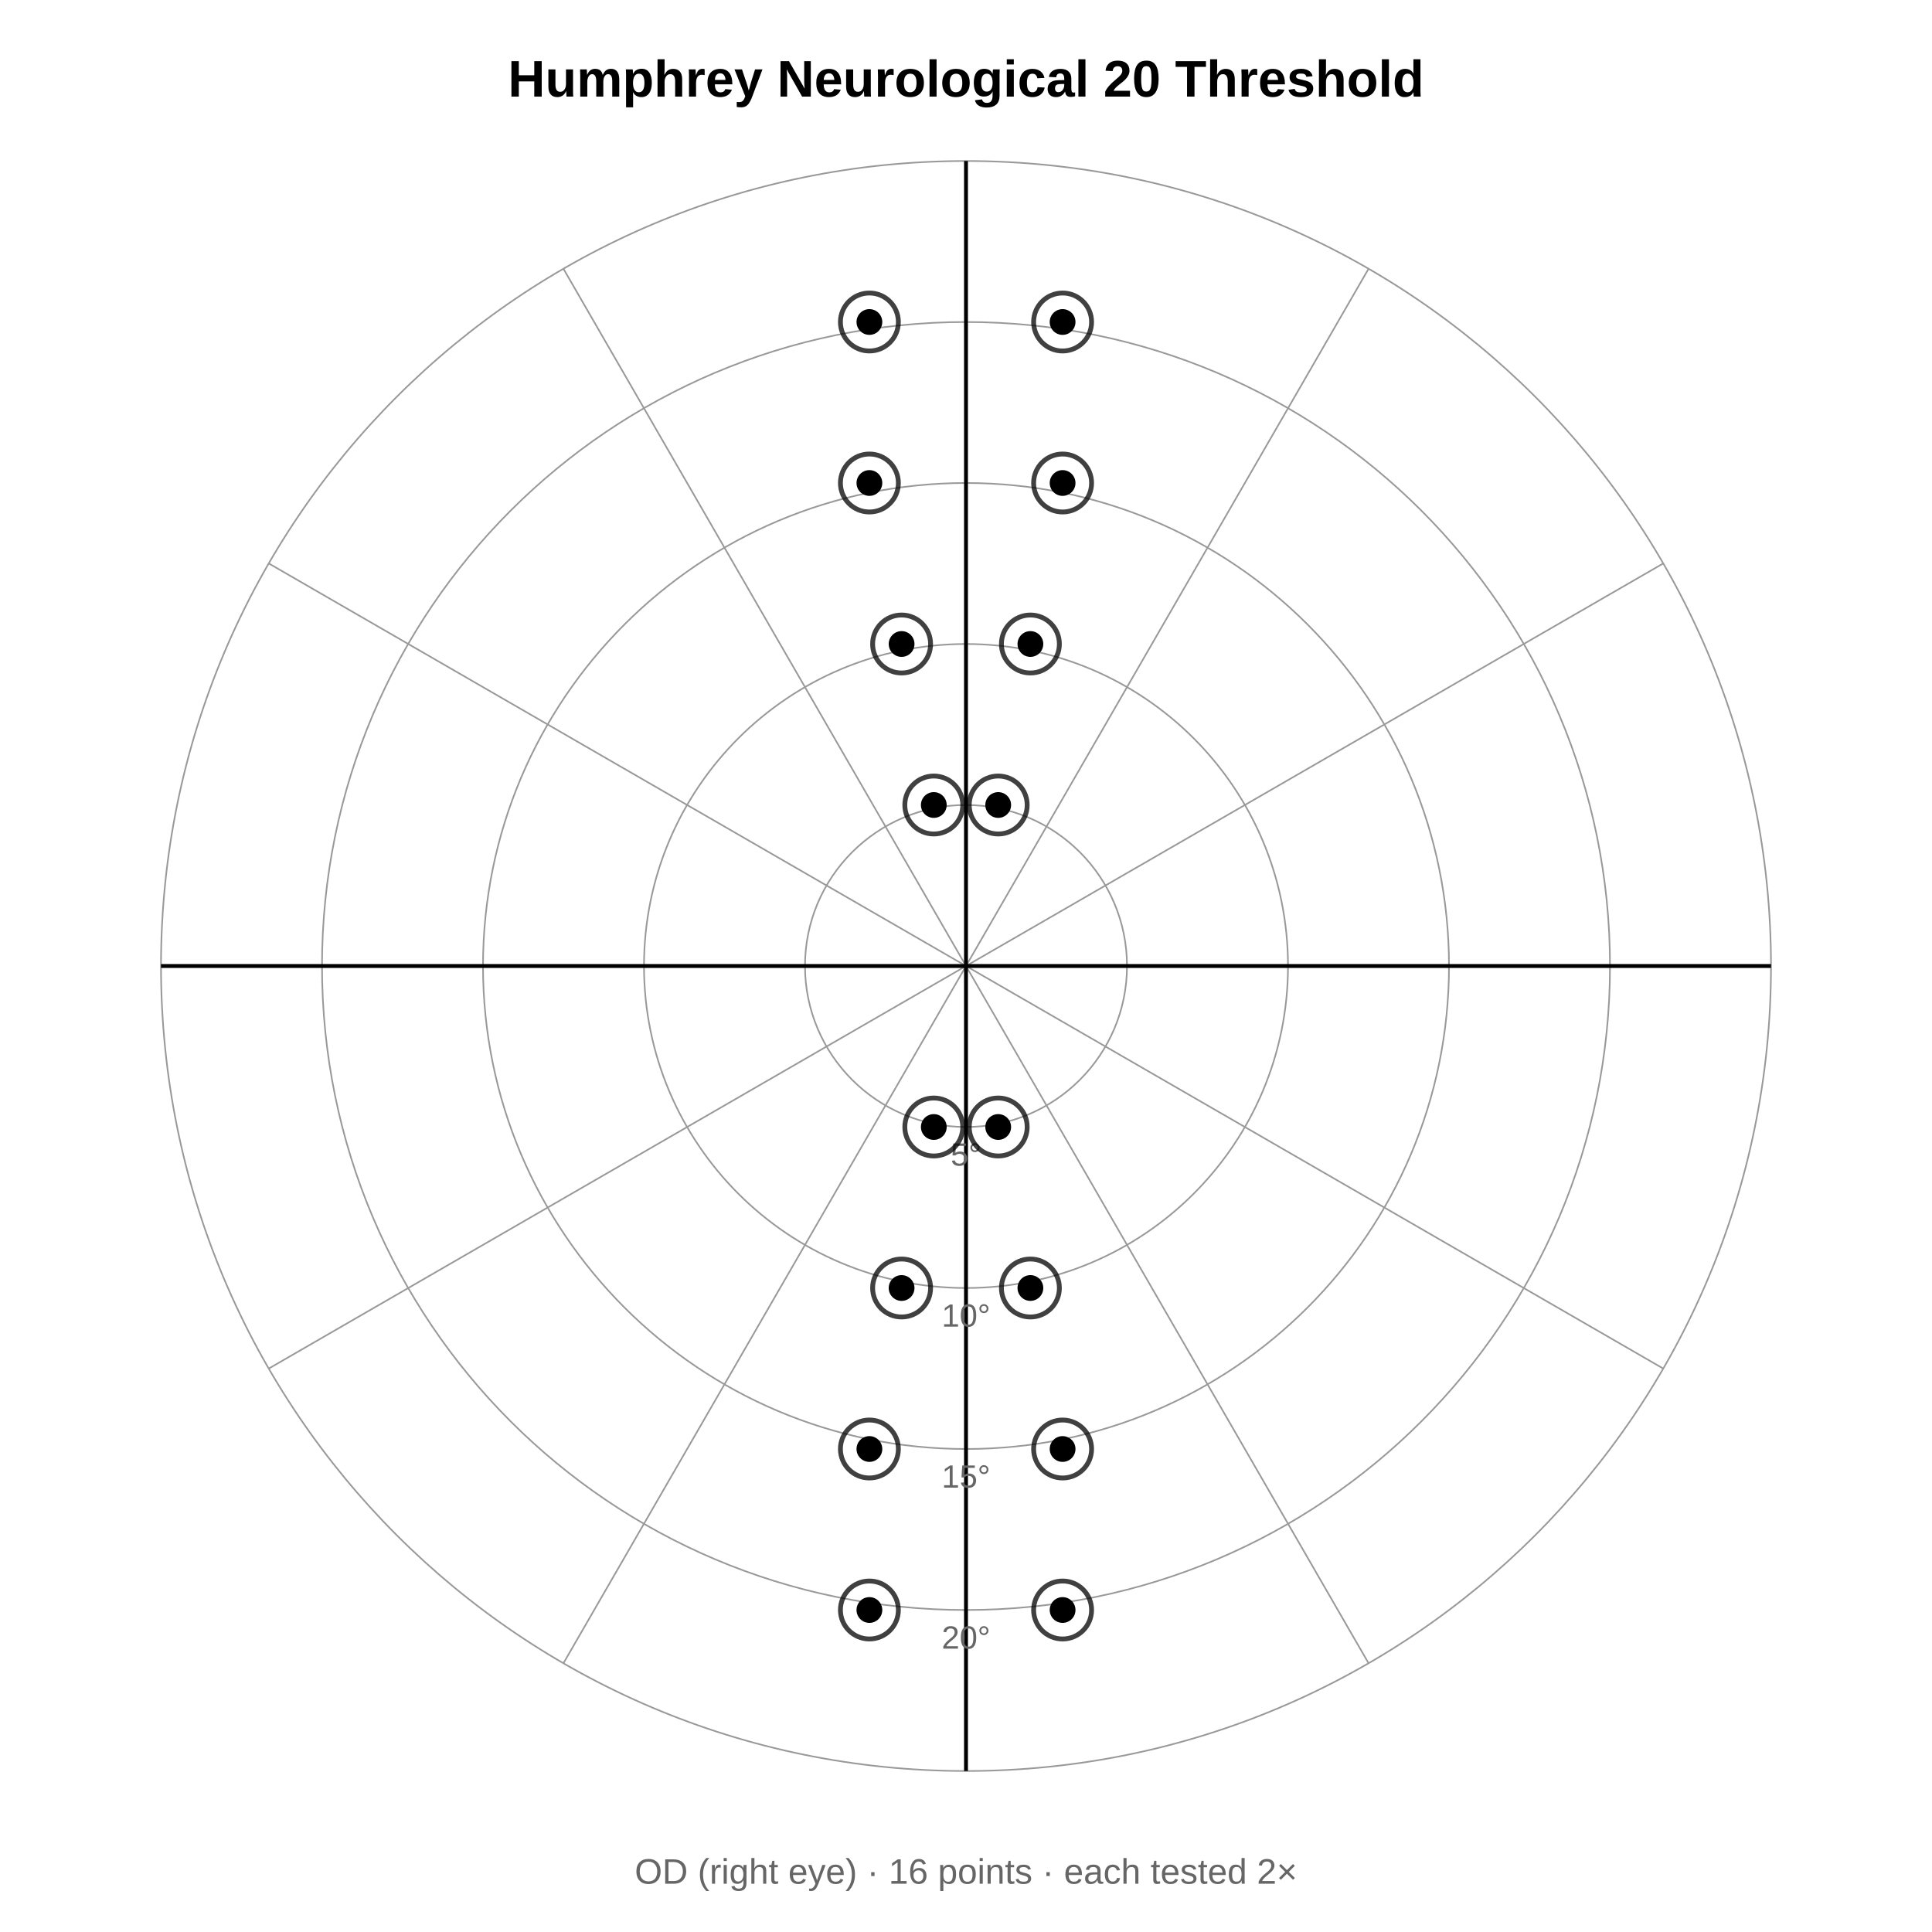
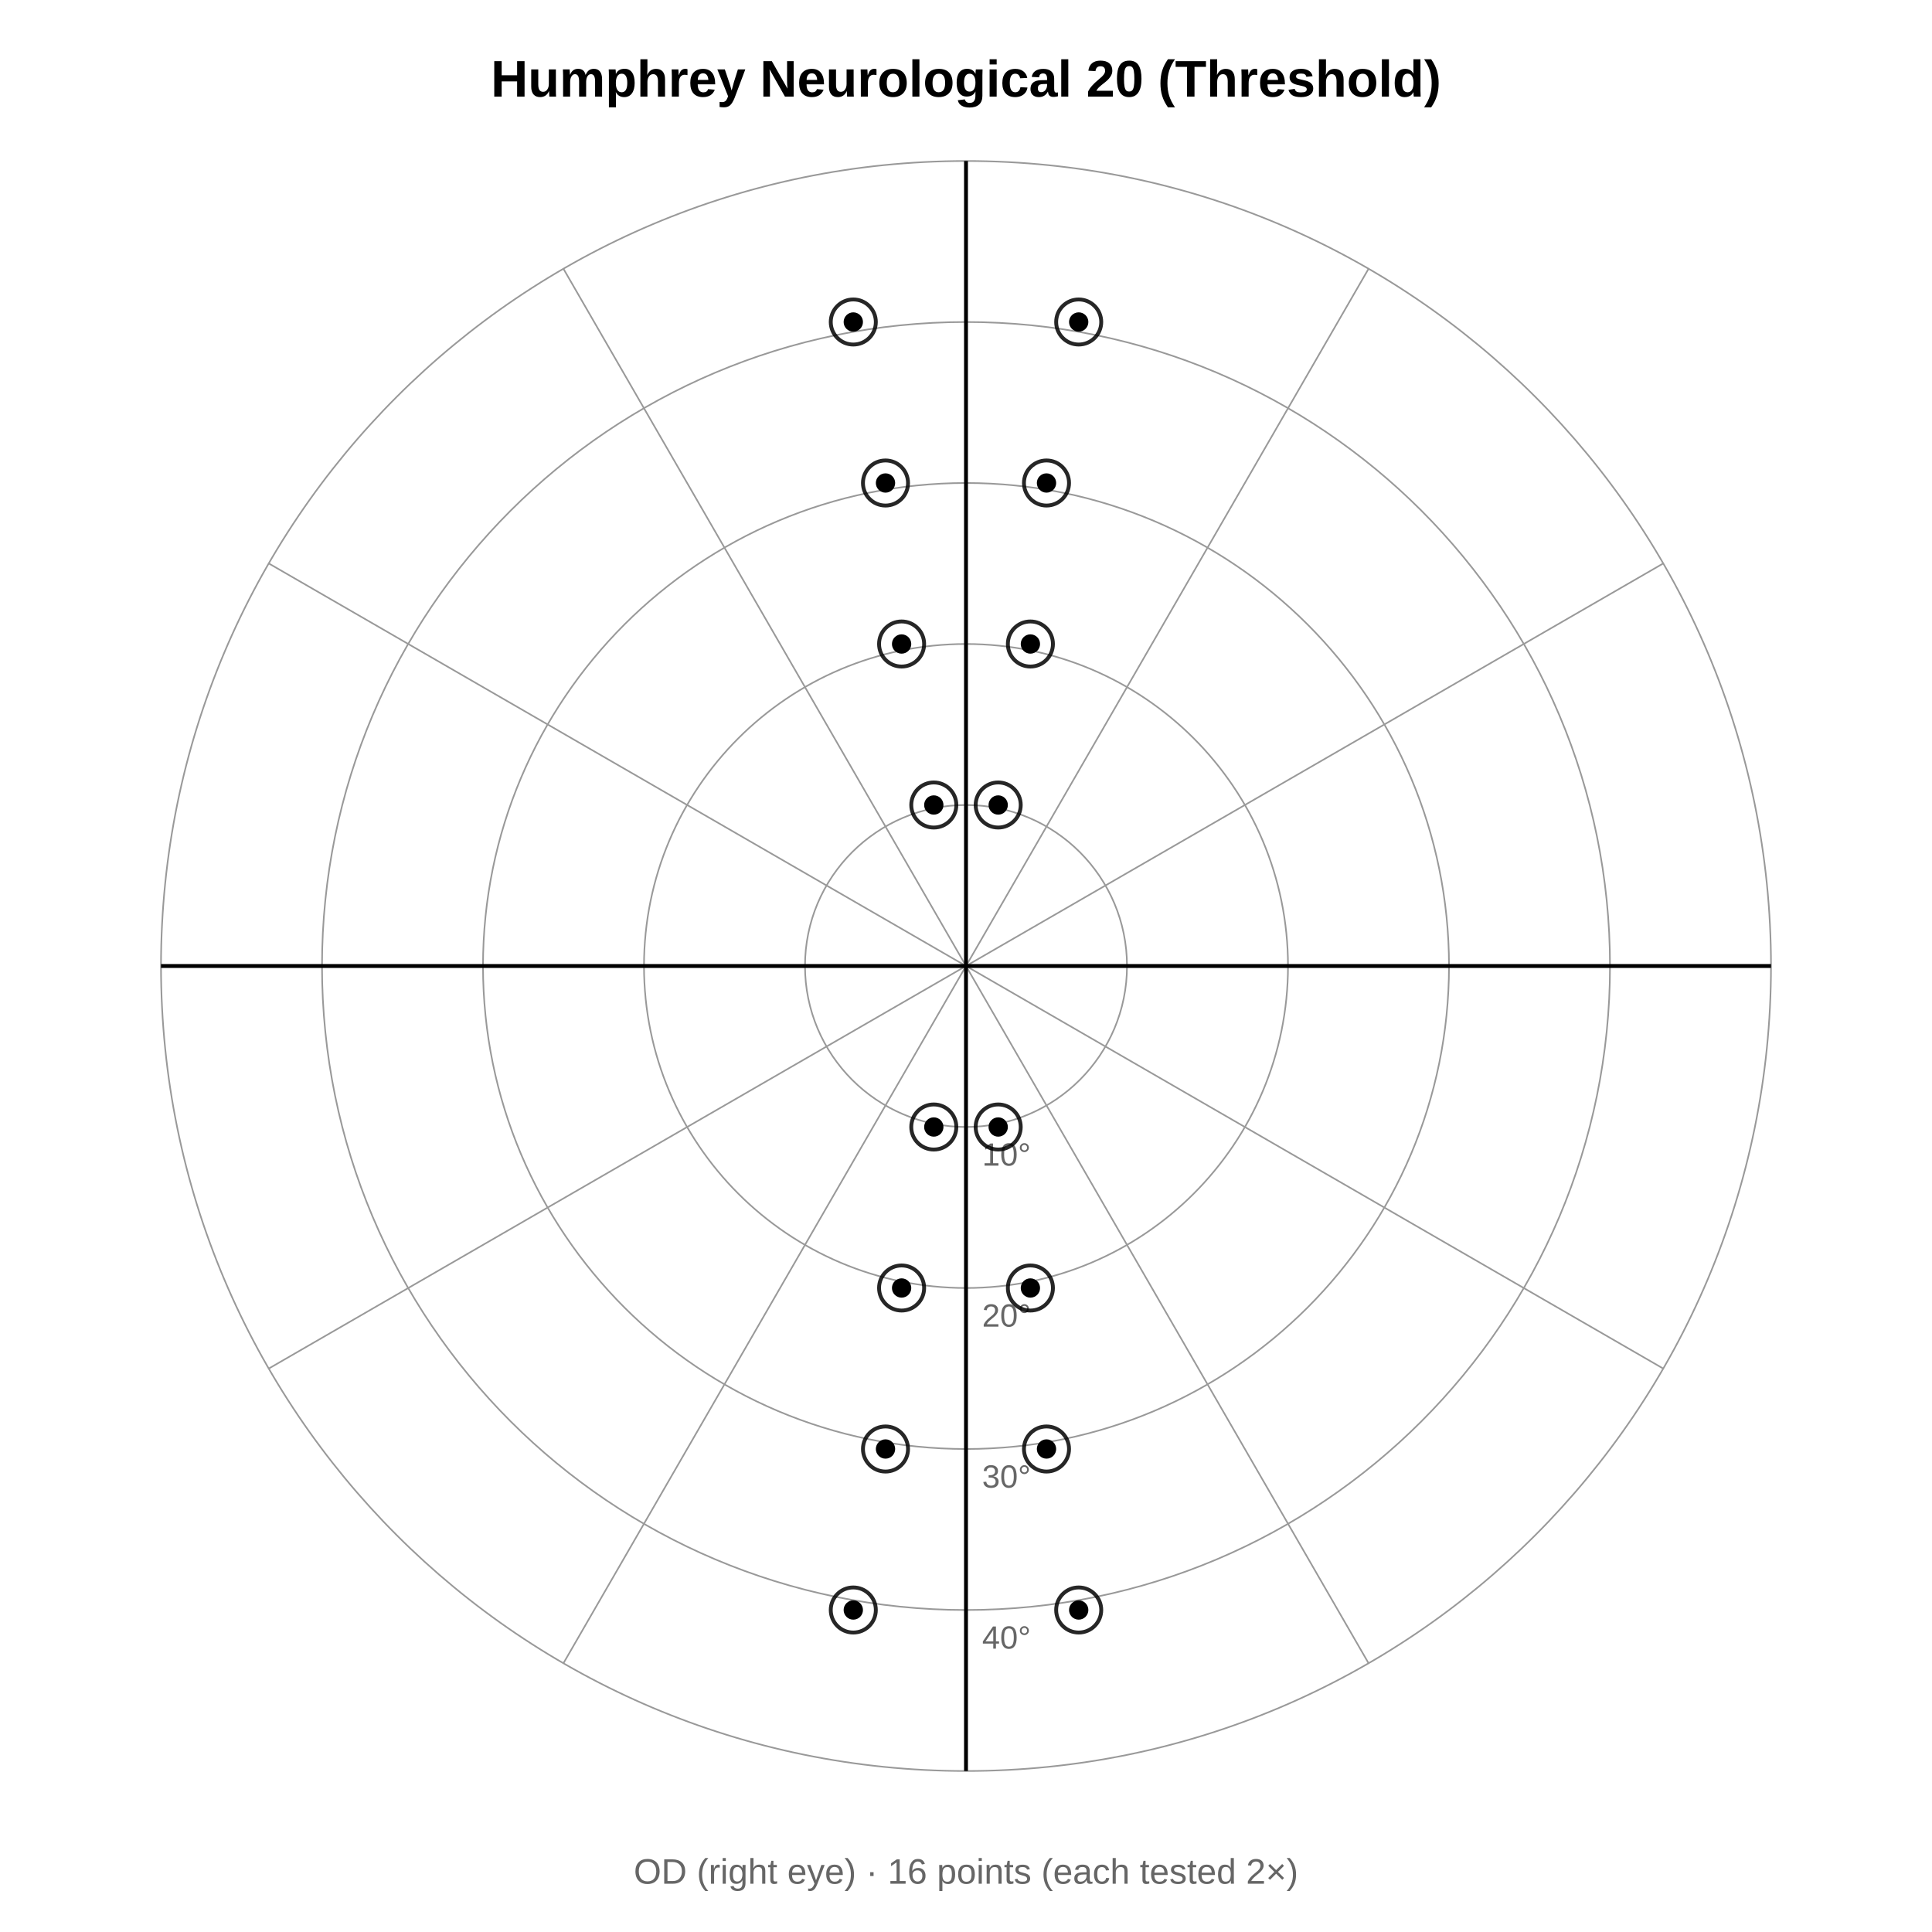
<svg xmlns="http://www.w3.org/2000/svg" width="600" height="600" viewBox="0 0 600 600">
  <rect width="600" height="600" fill="white" />
  <g stroke="#999" stroke-width="0.5" fill="none">
    <circle cx="300.0" cy="300.0" r="50.0" />
    <circle cx="300.0" cy="300.0" r="100.0" />
    <circle cx="300.0" cy="300.0" r="150.0" />
    <circle cx="300.0" cy="300.0" r="200.0" />
    <circle cx="300.0" cy="300.0" r="250.0" />
    <line x1="300.0" y1="300.0" x2="550.0" y2="300.0" />
    <line x1="300.0" y1="300.0" x2="516.5" y2="175.0" />
    <line x1="300.0" y1="300.0" x2="425.0" y2="83.5" />
    <line x1="300.0" y1="300.0" x2="300.0" y2="50.0" />
    <line x1="300.0" y1="300.0" x2="175.0" y2="83.5" />
    <line x1="300.0" y1="300.0" x2="83.5" y2="175.0" />
    <line x1="300.0" y1="300.0" x2="50.0" y2="300.0" />
    <line x1="300.0" y1="300.0" x2="83.5" y2="425.0" />
    <line x1="300.0" y1="300.0" x2="175.0" y2="516.5" />
    <line x1="300.0" y1="300.0" x2="300.0" y2="550.0" />
    <line x1="300.0" y1="300.0" x2="425.0" y2="516.5" />
    <line x1="300.0" y1="300.0" x2="516.5" y2="425.0" />
  </g>
  <line x1="50.0" y1="300.0" x2="550.0" y2="300.0" stroke="black" stroke-width="1.2" />
  <line x1="300.0" y1="50.0" x2="300.0" y2="550.0" stroke="black" stroke-width="1.2" />
-   <text x="300.0" y="362.0" font-family="Arial" font-size="10" fill="#666" text-anchor="middle">5°</text>
-   <text x="300.0" y="412.0" font-family="Arial" font-size="10" fill="#666" text-anchor="middle">10°</text>
-   <text x="300.0" y="462.0" font-family="Arial" font-size="10" fill="#666" text-anchor="middle">15°</text>
-   <text x="300.0" y="512.0" font-family="Arial" font-size="10" fill="#666" text-anchor="middle">20°</text>
-   <circle cx="270.0" cy="100.0" r="4" fill="black" />
-   <circle cx="270.0" cy="100.0" r="9" stroke="black" stroke-width="1.5" fill="none" opacity="0.75" />
-   <circle cx="330.0" cy="100.0" r="4" fill="black" />
-   <circle cx="330.0" cy="100.0" r="9" stroke="black" stroke-width="1.5" fill="none" opacity="0.75" />
-   <circle cx="270.0" cy="150.0" r="4" fill="black" />
-   <circle cx="270.0" cy="150.0" r="9" stroke="black" stroke-width="1.5" fill="none" opacity="0.75" />
-   <circle cx="330.0" cy="150.0" r="4" fill="black" />
-   <circle cx="330.0" cy="150.0" r="9" stroke="black" stroke-width="1.5" fill="none" opacity="0.75" />
-   <circle cx="280.0" cy="200.0" r="4" fill="black" />
-   <circle cx="280.0" cy="200.0" r="9" stroke="black" stroke-width="1.5" fill="none" opacity="0.75" />
-   <circle cx="320.0" cy="200.0" r="4" fill="black" />
-   <circle cx="320.0" cy="200.0" r="9" stroke="black" stroke-width="1.5" fill="none" opacity="0.75" />
-   <circle cx="290.0" cy="250.0" r="4" fill="black" />
-   <circle cx="290.0" cy="250.0" r="9" stroke="black" stroke-width="1.5" fill="none" opacity="0.75" />
-   <circle cx="310.0" cy="250.0" r="4" fill="black" />
-   <circle cx="310.0" cy="250.0" r="9" stroke="black" stroke-width="1.5" fill="none" opacity="0.75" />
-   <circle cx="290.0" cy="350.0" r="4" fill="black" />
-   <circle cx="290.0" cy="350.0" r="9" stroke="black" stroke-width="1.5" fill="none" opacity="0.75" />
-   <circle cx="310.0" cy="350.0" r="4" fill="black" />
-   <circle cx="310.0" cy="350.0" r="9" stroke="black" stroke-width="1.5" fill="none" opacity="0.75" />
-   <circle cx="280.0" cy="400.0" r="4" fill="black" />
-   <circle cx="280.0" cy="400.0" r="9" stroke="black" stroke-width="1.5" fill="none" opacity="0.75" />
-   <circle cx="320.0" cy="400.0" r="4" fill="black" />
-   <circle cx="320.0" cy="400.0" r="9" stroke="black" stroke-width="1.5" fill="none" opacity="0.75" />
-   <circle cx="270.0" cy="450.0" r="4" fill="black" />
-   <circle cx="270.0" cy="450.0" r="9" stroke="black" stroke-width="1.5" fill="none" opacity="0.75" />
-   <circle cx="330.0" cy="450.0" r="4" fill="black" />
-   <circle cx="330.0" cy="450.0" r="9" stroke="black" stroke-width="1.5" fill="none" opacity="0.75" />
-   <circle cx="270.0" cy="500.0" r="4" fill="black" />
-   <circle cx="270.0" cy="500.0" r="9" stroke="black" stroke-width="1.5" fill="none" opacity="0.75" />
-   <circle cx="330.0" cy="500.0" r="4" fill="black" />
-   <circle cx="330.0" cy="500.0" r="9" stroke="black" stroke-width="1.5" fill="none" opacity="0.75" />
-   <text x="300.0" y="30" font-family="Arial" font-size="16" font-weight="bold" text-anchor="middle">Humphrey Neurological 20 Threshold</text>
-   <text x="300.0" y="585" font-family="Arial" font-size="11" fill="#666" text-anchor="middle">OD (right eye) · 16 points · each tested 2×</text>
+   <text x="305.0" y="362.0" font-family="Arial" font-size="10" fill="#666">10°</text>
+   <text x="305.0" y="412.0" font-family="Arial" font-size="10" fill="#666">20°</text>
+   <text x="305.0" y="462.0" font-family="Arial" font-size="10" fill="#666">30°</text>
+   <text x="305.0" y="512.0" font-family="Arial" font-size="10" fill="#666">40°</text>
+   <circle cx="290.0" cy="250.0" r="3" fill="black" />
+   <circle cx="290.0" cy="250.0" r="7" stroke="black" stroke-width="1.2" fill="none" opacity="0.85" />
+   <circle cx="310.0" cy="250.0" r="3" fill="black" />
+   <circle cx="310.0" cy="250.0" r="7" stroke="black" stroke-width="1.2" fill="none" opacity="0.85" />
+   <circle cx="290.0" cy="350.0" r="3" fill="black" />
+   <circle cx="290.0" cy="350.0" r="7" stroke="black" stroke-width="1.2" fill="none" opacity="0.85" />
+   <circle cx="310.0" cy="350.0" r="3" fill="black" />
+   <circle cx="310.0" cy="350.0" r="7" stroke="black" stroke-width="1.2" fill="none" opacity="0.85" />
+   <circle cx="280.0" cy="200.0" r="3" fill="black" />
+   <circle cx="280.0" cy="200.0" r="7" stroke="black" stroke-width="1.2" fill="none" opacity="0.85" />
+   <circle cx="320.0" cy="200.0" r="3" fill="black" />
+   <circle cx="320.0" cy="200.0" r="7" stroke="black" stroke-width="1.2" fill="none" opacity="0.85" />
+   <circle cx="280.0" cy="400.0" r="3" fill="black" />
+   <circle cx="280.0" cy="400.0" r="7" stroke="black" stroke-width="1.2" fill="none" opacity="0.85" />
+   <circle cx="320.0" cy="400.0" r="3" fill="black" />
+   <circle cx="320.0" cy="400.0" r="7" stroke="black" stroke-width="1.2" fill="none" opacity="0.85" />
+   <circle cx="275.0" cy="150.0" r="3" fill="black" />
+   <circle cx="275.0" cy="150.0" r="7" stroke="black" stroke-width="1.2" fill="none" opacity="0.85" />
+   <circle cx="325.0" cy="150.0" r="3" fill="black" />
+   <circle cx="325.0" cy="150.0" r="7" stroke="black" stroke-width="1.2" fill="none" opacity="0.85" />
+   <circle cx="275.0" cy="450.0" r="3" fill="black" />
+   <circle cx="275.0" cy="450.0" r="7" stroke="black" stroke-width="1.2" fill="none" opacity="0.85" />
+   <circle cx="325.0" cy="450.0" r="3" fill="black" />
+   <circle cx="325.0" cy="450.0" r="7" stroke="black" stroke-width="1.2" fill="none" opacity="0.85" />
+   <circle cx="265.0" cy="100.0" r="3" fill="black" />
+   <circle cx="265.0" cy="100.0" r="7" stroke="black" stroke-width="1.2" fill="none" opacity="0.85" />
+   <circle cx="335.0" cy="100.0" r="3" fill="black" />
+   <circle cx="335.0" cy="100.0" r="7" stroke="black" stroke-width="1.2" fill="none" opacity="0.85" />
+   <circle cx="265.0" cy="500.0" r="3" fill="black" />
+   <circle cx="265.0" cy="500.0" r="7" stroke="black" stroke-width="1.2" fill="none" opacity="0.85" />
+   <circle cx="335.0" cy="500.0" r="3" fill="black" />
+   <circle cx="335.0" cy="500.0" r="7" stroke="black" stroke-width="1.2" fill="none" opacity="0.85" />
+   <text x="300.0" y="30" font-family="Arial" font-size="16" font-weight="bold" text-anchor="middle">Humphrey Neurological 20 (Threshold)</text>
+   <text x="300.0" y="585" font-family="Arial" font-size="11" fill="#666" text-anchor="middle">OD (right eye) · 16 points (each tested 2×)</text>
</svg>
